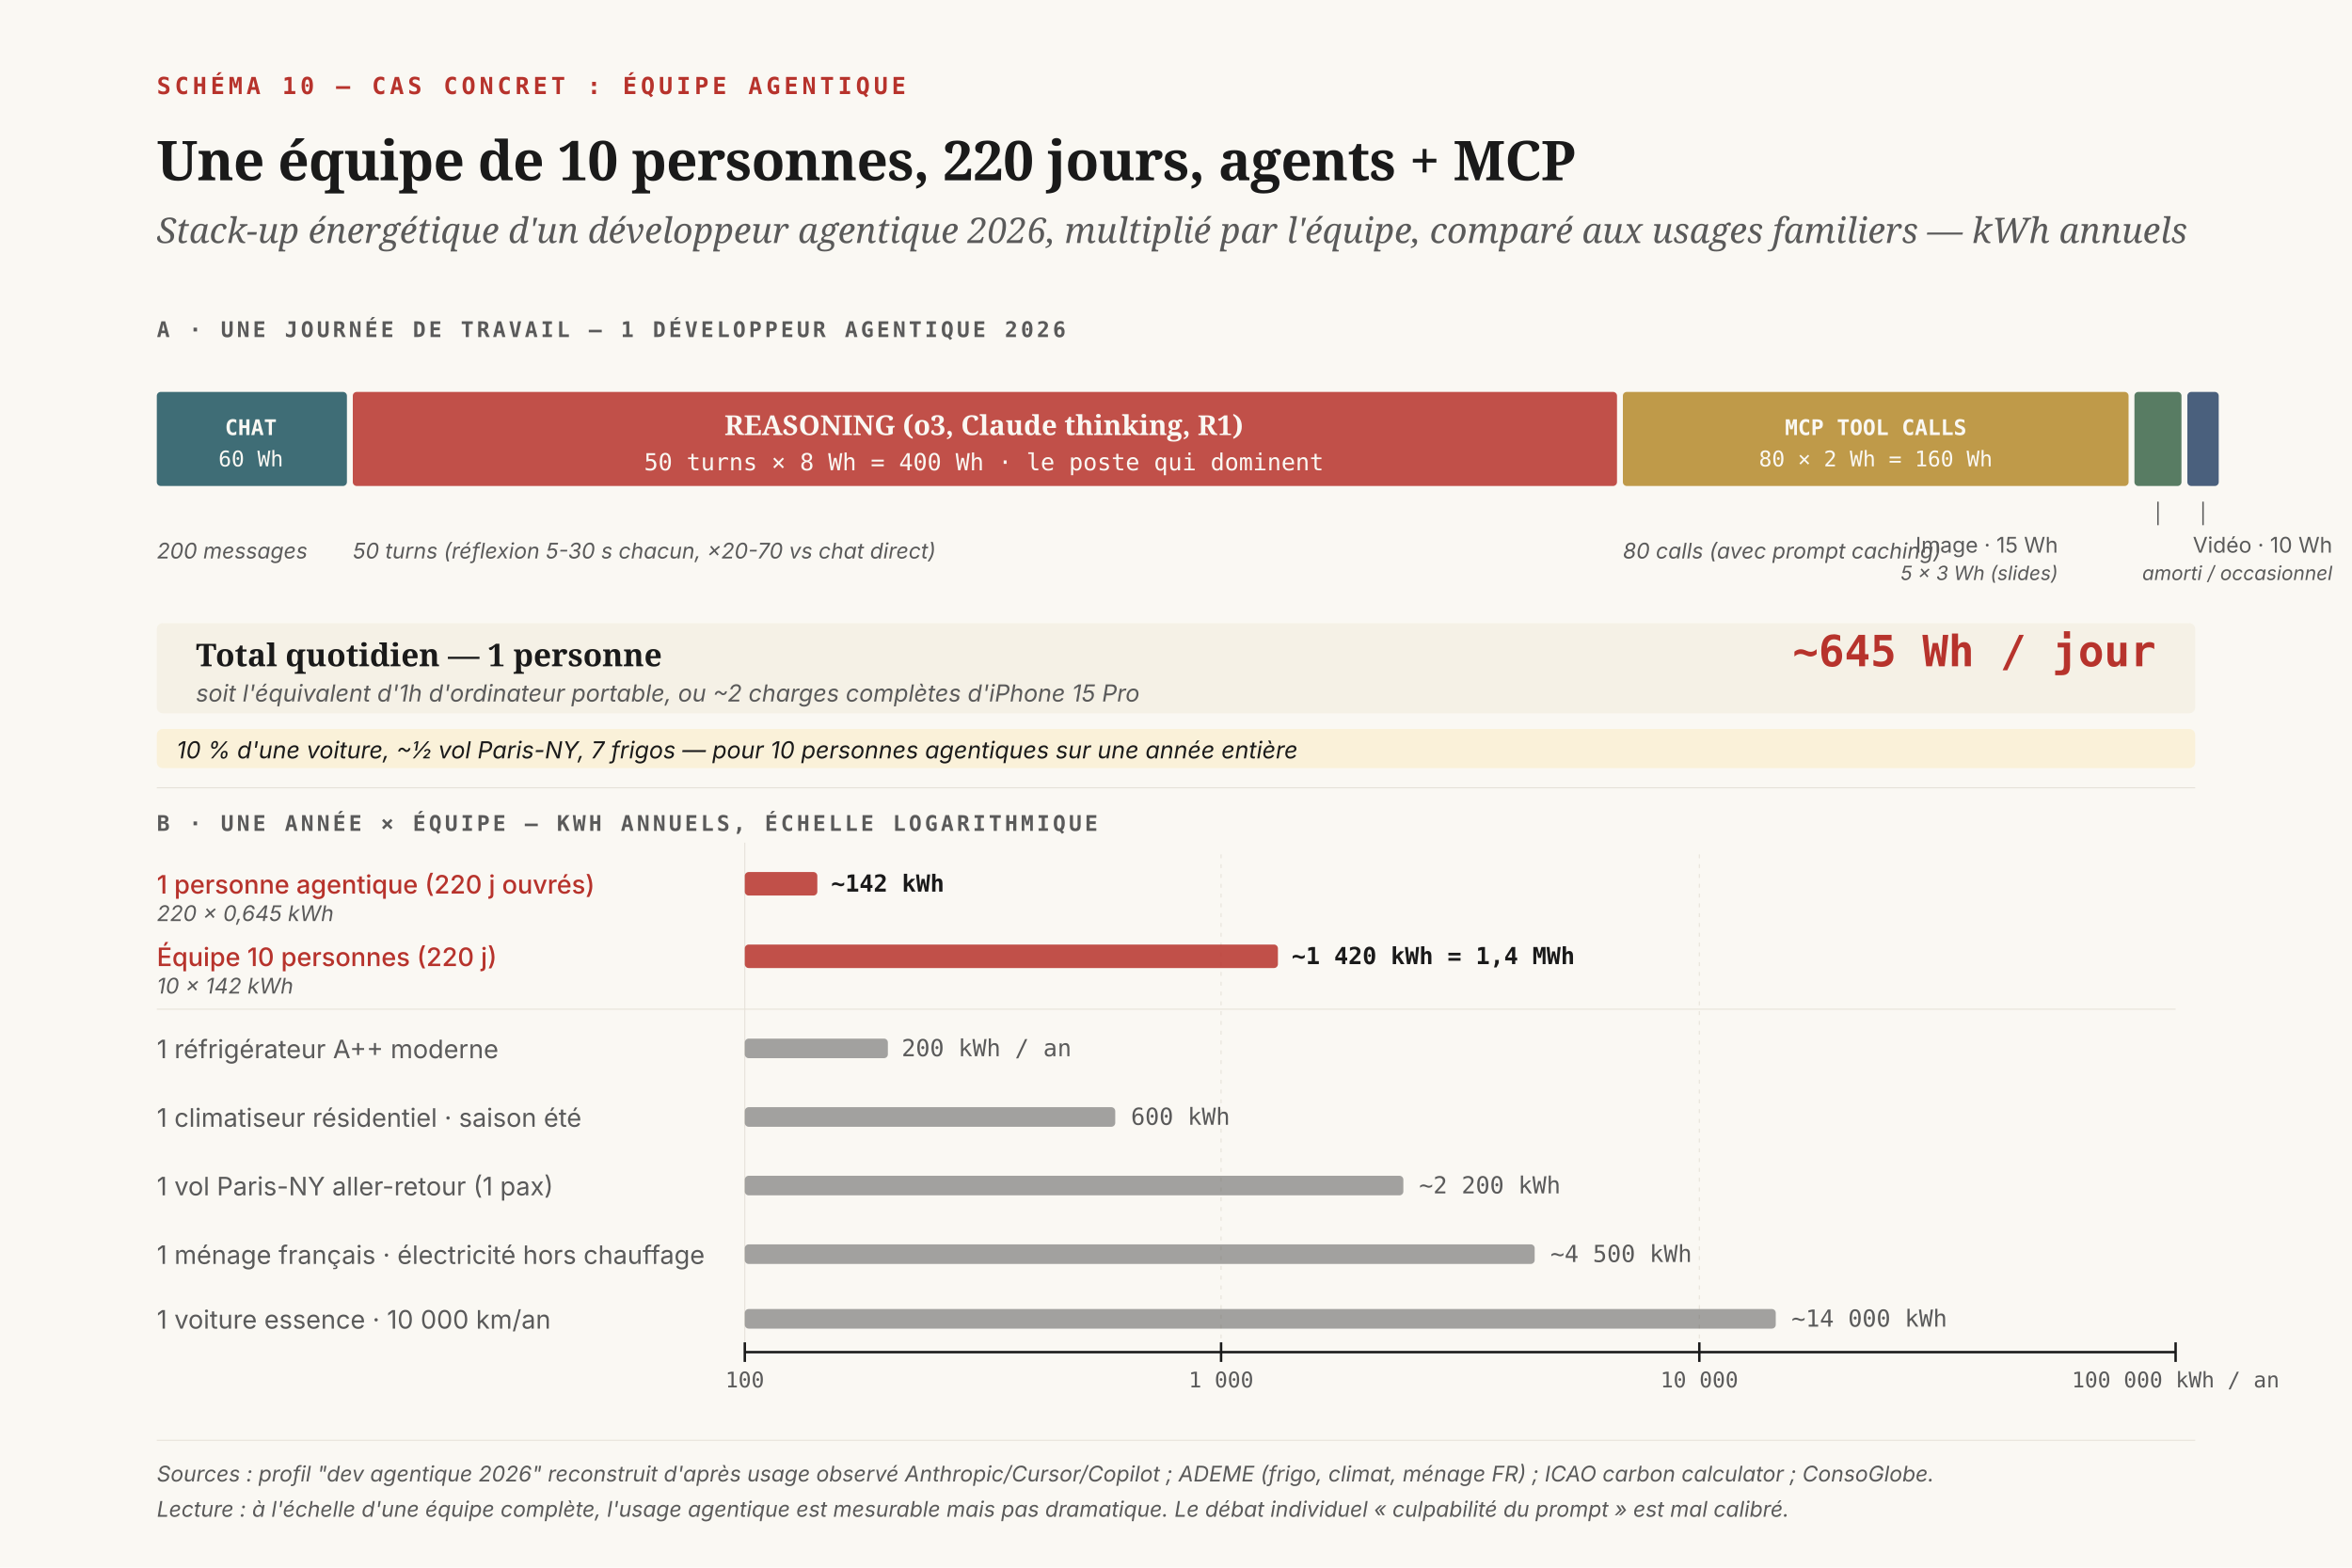
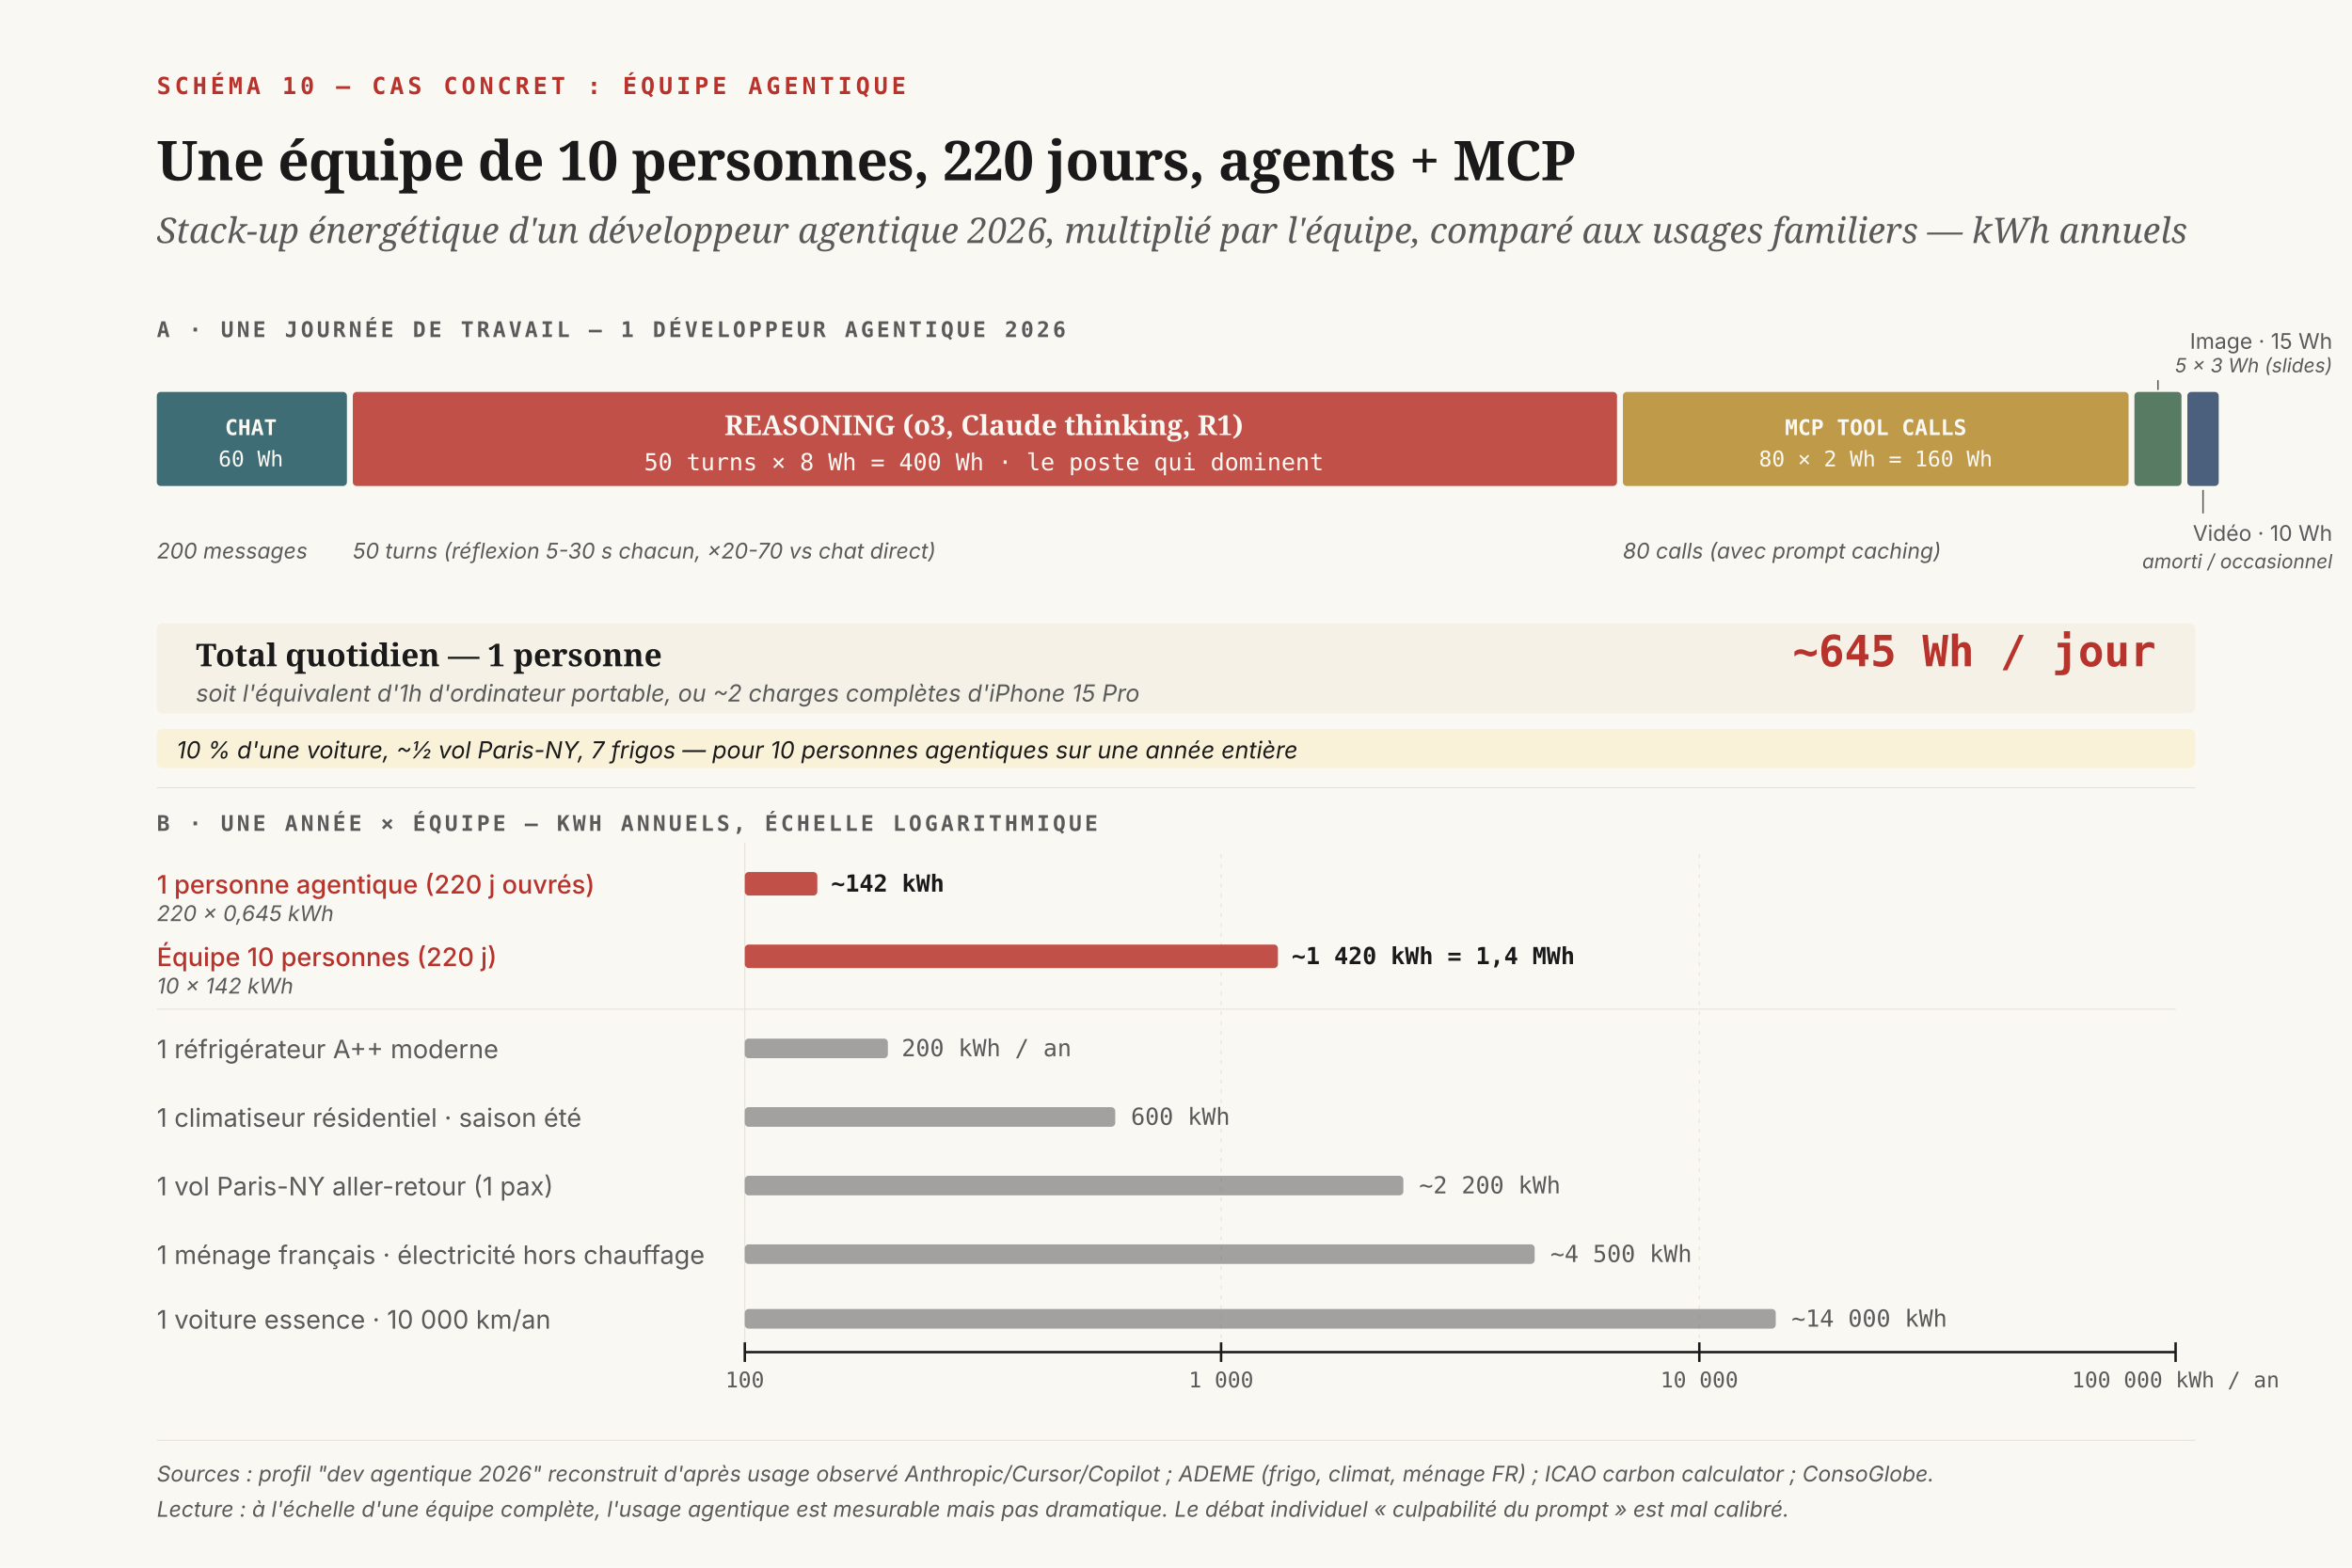
<svg xmlns="http://www.w3.org/2000/svg" viewBox="0 0 1200 800">
  <defs>
    <style>
      .display { font-family: 'Spectral', 'Playfair Display', Georgia, serif; }
      .body    { font-family: 'Inter', 'Helvetica Neue', system-ui, sans-serif; }
      .mono    { font-family: 'JetBrains Mono', 'IBM Plex Mono', monospace; }
      .interactive { cursor: pointer; }
      .interactive rect.hit { fill: transparent; stroke: transparent; }
      .interactive:hover rect.hit, .interactive:focus rect.hit { stroke: #B7332C; stroke-width: 1.5; stroke-dasharray: 3 3; }
    </style>
  </defs>
  <rect width="1200" height="800" fill="#FAF8F3" />
  <g class="svg-header">
    <text x="80" y="48" class="mono" font-size="12" font-weight="600" letter-spacing="0.16em" fill="#B7332C">SCHÉMA 10 — CAS CONCRET : ÉQUIPE AGENTIQUE</text>
    <text x="80" y="92" class="display" font-size="28" font-weight="600" fill="#1A1A1A" letter-spacing="-0.01em">Une équipe de 10 personnes, 220 jours, agents + MCP</text>
    <text x="80" y="124" class="display" font-size="18" font-style="italic" fill="#5A5A5A">Stack-up énergétique d'un développeur agentique 2026, multiplié par l'équipe, comparé aux usages familiers — kWh annuels</text>
  </g>
  <text x="80" y="172" class="mono" font-size="11" font-weight="600" letter-spacing="0.14em" fill="#5A5A5A">A · UNE JOURNÉE DE TRAVAIL — 1 DÉVELOPPEUR AGENTIQUE 2026</text>
  <g transform="translate(80, 200)">
    <g class="interactive" data-card="daily-chat" tabindex="0" role="button" aria-label="Chat direct 200 msg/jour">
      <rect class="hit" x="0" y="0" width="97" height="48" rx="3" />
      <rect x="0" y="0" width="97" height="48" rx="2" fill="#1F5560" opacity="0.85" />
      <text x="48" y="22" class="mono" font-size="11" font-weight="600" fill="#FAF8F3" text-anchor="middle">CHAT</text>
      <text x="48" y="38" class="mono" font-size="11" fill="#FAF8F3" text-anchor="middle">60 Wh</text>
    </g>
    <g class="interactive" data-card="daily-reasoning" tabindex="0" role="button" aria-label="Reasoning 50 turns/jour">
      <rect class="hit" x="100" y="0" width="645" height="48" rx="3" />
      <rect x="100" y="0" width="645" height="48" rx="2" fill="#B7332C" opacity="0.85" />
      <text x="422" y="22" class="display" font-size="14" font-weight="600" fill="#FAF8F3" text-anchor="middle">REASONING (o3, Claude thinking, R1)</text>
      <text x="422" y="40" class="mono" font-size="12" fill="#FAF8F3" text-anchor="middle">50 turns × 8 Wh = 400 Wh · le poste qui dominent</text>
    </g>
    <g class="interactive" data-card="daily-mcp" tabindex="0" role="button" aria-label="MCP tool calls 80/jour">
      <rect class="hit" x="748" y="0" width="258" height="48" rx="3" />
      <rect x="748" y="0" width="258" height="48" rx="2" fill="#B58A2C" opacity="0.85" />
      <text x="877" y="22" class="mono" font-size="11" font-weight="600" fill="#FAF8F3" text-anchor="middle">MCP TOOL CALLS</text>
      <text x="877" y="38" class="mono" font-size="11" fill="#FAF8F3" text-anchor="middle">80 × 2 Wh = 160 Wh</text>
    </g>
    <g class="interactive" data-card="daily-image" tabindex="0" role="button" aria-label="Image gen 5/jour">
      <rect class="hit" x="1009" y="0" width="24" height="48" rx="3" />
      <rect x="1009" y="0" width="24" height="48" rx="2" fill="#2F5D3F" opacity="0.8" />
    </g>
    <g class="interactive" data-card="daily-video" tabindex="0" role="button" aria-label="Vidéo amortie">
      <rect class="hit" x="1036" y="0" width="16" height="48" rx="3" />
      <rect x="1036" y="0" width="16" height="48" rx="2" fill="#1E3A5F" opacity="0.8" />
    </g>
-     <line x1="1021" y1="56" x2="1021" y2="68" stroke="#5A5A5A" stroke-width="0.75" />
-     <text x="970" y="82" class="body" font-size="11" fill="#5A5A5A" text-anchor="end">Image · 15 Wh</text>
-     <text x="970" y="96" class="body" font-size="10" fill="#5A5A5A" font-style="italic" text-anchor="end">5 × 3 Wh (slides)</text>
-     <line x1="1044" y1="56" x2="1044" y2="68" stroke="#5A5A5A" stroke-width="0.75" />
-     <text x="1110" y="82" class="body" font-size="11" fill="#5A5A5A" text-anchor="end">Vidéo · 10 Wh</text>
-     <text x="1110" y="96" class="body" font-size="10" fill="#5A5A5A" font-style="italic" text-anchor="end">amorti / occasionnel</text>
+     <text x="1110" y="-22" class="body" font-size="11" fill="#5A5A5A" text-anchor="end">Image · 15 Wh</text>
+     <text x="1110" y="-10" class="body" font-size="10" fill="#5A5A5A" font-style="italic" text-anchor="end">5 × 3 Wh (slides)</text>
+     <line x1="1021" y1="-6" x2="1021" y2="-1" stroke="#5A5A5A" stroke-width="0.75" />
+     <line x1="1044" y1="50" x2="1044" y2="62" stroke="#5A5A5A" stroke-width="0.75" />
+     <text x="1110" y="76" class="body" font-size="11" fill="#5A5A5A" text-anchor="end">Vidéo · 10 Wh</text>
+     <text x="1110" y="90" class="body" font-size="10" fill="#5A5A5A" font-style="italic" text-anchor="end">amorti / occasionnel</text>
  </g>
  <text x="80" y="285" class="body" font-size="11" font-style="italic" fill="#5A5A5A">200 messages</text>
  <text x="180" y="285" class="body" font-size="11" font-style="italic" fill="#5A5A5A">50 turns (réflexion 5-30 s chacun, ×20-70 vs chat direct)</text>
  <text x="828" y="285" class="body" font-size="11" font-style="italic" fill="#5A5A5A">80 calls (avec prompt caching)</text>
  <g>
    <rect x="80" y="318" width="1040" height="46" rx="3" fill="#F2EDDE" opacity="0.6" />
    <text x="100" y="340" class="display" font-size="16" font-weight="600" fill="#1A1A1A">Total quotidien — 1 personne</text>
    <text x="1100" y="340" class="mono" font-size="22" font-weight="600" fill="#B7332C" text-anchor="end">~645 Wh / jour</text>
    <text x="100" y="358" class="body" font-size="12" font-style="italic" fill="#5A5A5A">soit l'équivalent d'1h d'ordinateur portable, ou ~2 charges complètes d'iPhone 15 Pro</text>
  </g>
  <rect x="80" y="372" width="1040" height="20" rx="3" fill="#FAEDC8" opacity="0.6" />
  <text x="90" y="387" class="body" font-size="12" font-style="italic" fill="#1A1A1A">10 % d'une voiture, ~½ vol Paris-NY, 7 frigos — pour 10 personnes agentiques sur une année entière</text>
  <line x1="80" y1="402" x2="1120" y2="402" stroke="#E5E1D8" stroke-width="0.5" />
  <text x="80" y="424" class="mono" font-size="11" font-weight="600" letter-spacing="0.14em" fill="#5A5A5A">B · UNE ANNÉE × ÉQUIPE — KWH ANNUELS, ÉCHELLE LOGARITHMIQUE</text>
  <line x1="380" y1="430" x2="380" y2="690" stroke="#E5E1D8" stroke-width="0.5" />
  <line x1="380" y1="690" x2="1110" y2="690" stroke="#1A1A1A" stroke-width="1.25" />
  <g font-family="JetBrains Mono, monospace" font-size="11" fill="#5A5A5A" text-anchor="middle">
    <line x1="380" y1="685" x2="380" y2="695" stroke="#1A1A1A" stroke-width="1.25" />
    <text x="380" y="708">100</text>
    <line x1="623" y1="685" x2="623" y2="695" stroke="#1A1A1A" stroke-width="1.25" />
    <text x="623" y="708">1 000</text>
    <line x1="867" y1="685" x2="867" y2="695" stroke="#1A1A1A" stroke-width="1.25" />
    <text x="867" y="708">10 000</text>
    <line x1="1110" y1="685" x2="1110" y2="695" stroke="#1A1A1A" stroke-width="1.25" />
    <text x="1110" y="708">100 000 kWh / an</text>
  </g>
  <line x1="623" y1="436" x2="623" y2="685" stroke="#E5E1D8" stroke-width="0.5" stroke-dasharray="2 3" />
  <line x1="867" y1="436" x2="867" y2="685" stroke="#E5E1D8" stroke-width="0.5" stroke-dasharray="2 3" />
  <g class="interactive" data-card="annual-1-personne" tabindex="0" role="button" aria-label="1 personne 142 kWh / an">
    <rect class="hit" x="80" y="436" width="1040" height="34" rx="3" />
    <text x="80" y="456" class="body" font-size="13" font-weight="500" fill="#B7332C">1 personne agentique (220 j ouvrés)</text>
    <text x="80" y="470" class="body" font-size="11" font-style="italic" fill="#5A5A5A">220 × 0,645 kWh</text>
    <rect x="380" y="445" width="37" height="12" rx="2" fill="#B7332C" opacity="0.85" />
    <text x="424" y="455" class="mono" font-size="12" font-weight="600" fill="#1A1A1A">~142 kWh</text>
  </g>
  <g class="interactive" data-card="annual-equipe-10" tabindex="0" role="button" aria-label="Équipe 10 personnes 1420 kWh">
    <rect class="hit" x="80" y="473" width="1040" height="34" rx="3" />
    <text x="80" y="493" class="body" font-size="13" font-weight="500" fill="#B7332C">Équipe 10 personnes (220 j)</text>
    <text x="80" y="507" class="body" font-size="11" font-style="italic" fill="#5A5A5A">10 × 142 kWh</text>
    <rect x="380" y="482" width="272" height="12" rx="2" fill="#B7332C" opacity="0.85" />
    <text x="659" y="492" class="mono" font-size="12" font-weight="600" fill="#1A1A1A">~1 420 kWh = 1,4 MWh</text>
  </g>
  <line x1="80" y1="515" x2="1110" y2="515" stroke="#E5E1D8" stroke-width="0.5" />
  <g class="interactive" data-card="annual-frigo" tabindex="0" role="button" aria-label="1 frigo A++ 200 kWh">
    <rect class="hit" x="80" y="520" width="1040" height="32" rx="3" />
    <text x="80" y="540" class="body" font-size="13" fill="#5A5A5A">1 réfrigérateur A++ moderne</text>
    <rect x="380" y="530" width="73" height="10" rx="2" fill="#5A5A5A" opacity="0.55" />
    <text x="460" y="539" class="mono" font-size="12" fill="#5A5A5A">200 kWh / an</text>
  </g>
  <g class="interactive" data-card="annual-climat" tabindex="0" role="button" aria-label="1 climatiseur résidentiel saison 600 kWh">
    <rect class="hit" x="80" y="555" width="1040" height="32" rx="3" />
    <text x="80" y="575" class="body" font-size="13" fill="#5A5A5A">1 climatiseur résidentiel · saison été</text>
    <rect x="380" y="565" width="189" height="10" rx="2" fill="#5A5A5A" opacity="0.55" />
    <text x="577" y="574" class="mono" font-size="12" fill="#5A5A5A">600 kWh</text>
  </g>
  <g class="interactive" data-card="annual-vol" tabindex="0" role="button" aria-label="1 vol Paris-NY 1 pax 2200 kWh">
    <rect class="hit" x="80" y="590" width="1040" height="32" rx="3" />
    <text x="80" y="610" class="body" font-size="13" fill="#5A5A5A">1 vol Paris-NY aller-retour (1 pax)</text>
    <rect x="380" y="600" width="336" height="10" rx="2" fill="#5A5A5A" opacity="0.55" />
    <text x="724" y="609" class="mono" font-size="12" fill="#5A5A5A">~2 200 kWh</text>
  </g>
  <g class="interactive" data-card="annual-menage" tabindex="0" role="button" aria-label="1 ménage français électricité 4500 kWh">
    <rect class="hit" x="80" y="625" width="1040" height="32" rx="3" />
    <text x="80" y="645" class="body" font-size="13" fill="#5A5A5A">1 ménage français · électricité hors chauffage</text>
    <rect x="380" y="635" width="403" height="10" rx="2" fill="#5A5A5A" opacity="0.55" />
    <text x="791" y="644" class="mono" font-size="12" fill="#5A5A5A">~4 500 kWh</text>
  </g>
  <g class="interactive" data-card="annual-voiture" tabindex="0" role="button" aria-label="1 voiture essence 14000 kWh">
    <rect class="hit" x="80" y="660" width="1040" height="28" rx="3" />
    <text x="80" y="678" class="body" font-size="13" fill="#5A5A5A">1 voiture essence · 10 000 km/an</text>
    <rect x="380" y="668" width="526" height="10" rx="2" fill="#5A5A5A" opacity="0.55" />
    <text x="914" y="677" class="mono" font-size="12" fill="#5A5A5A">~14 000 kWh</text>
  </g>
  <line x1="80" y1="735" x2="1120" y2="735" stroke="#E5E1D8" stroke-width="0.5" />
  <text x="80" y="756" class="body" font-size="11" font-style="italic" fill="#5A5A5A">Sources : profil "dev agentique 2026" reconstruit d'après usage observé Anthropic/Cursor/Copilot ; ADEME (frigo, climat, ménage FR) ; ICAO carbon calculator ; ConsoGlobe.</text>
  <text x="80" y="774" class="body" font-size="11" font-style="italic" fill="#5A5A5A">Lecture : à l'échelle d'une équipe complète, l'usage agentique est mesurable mais pas dramatique. Le débat individuel « culpabilité du prompt » est mal calibré.</text>
</svg>
